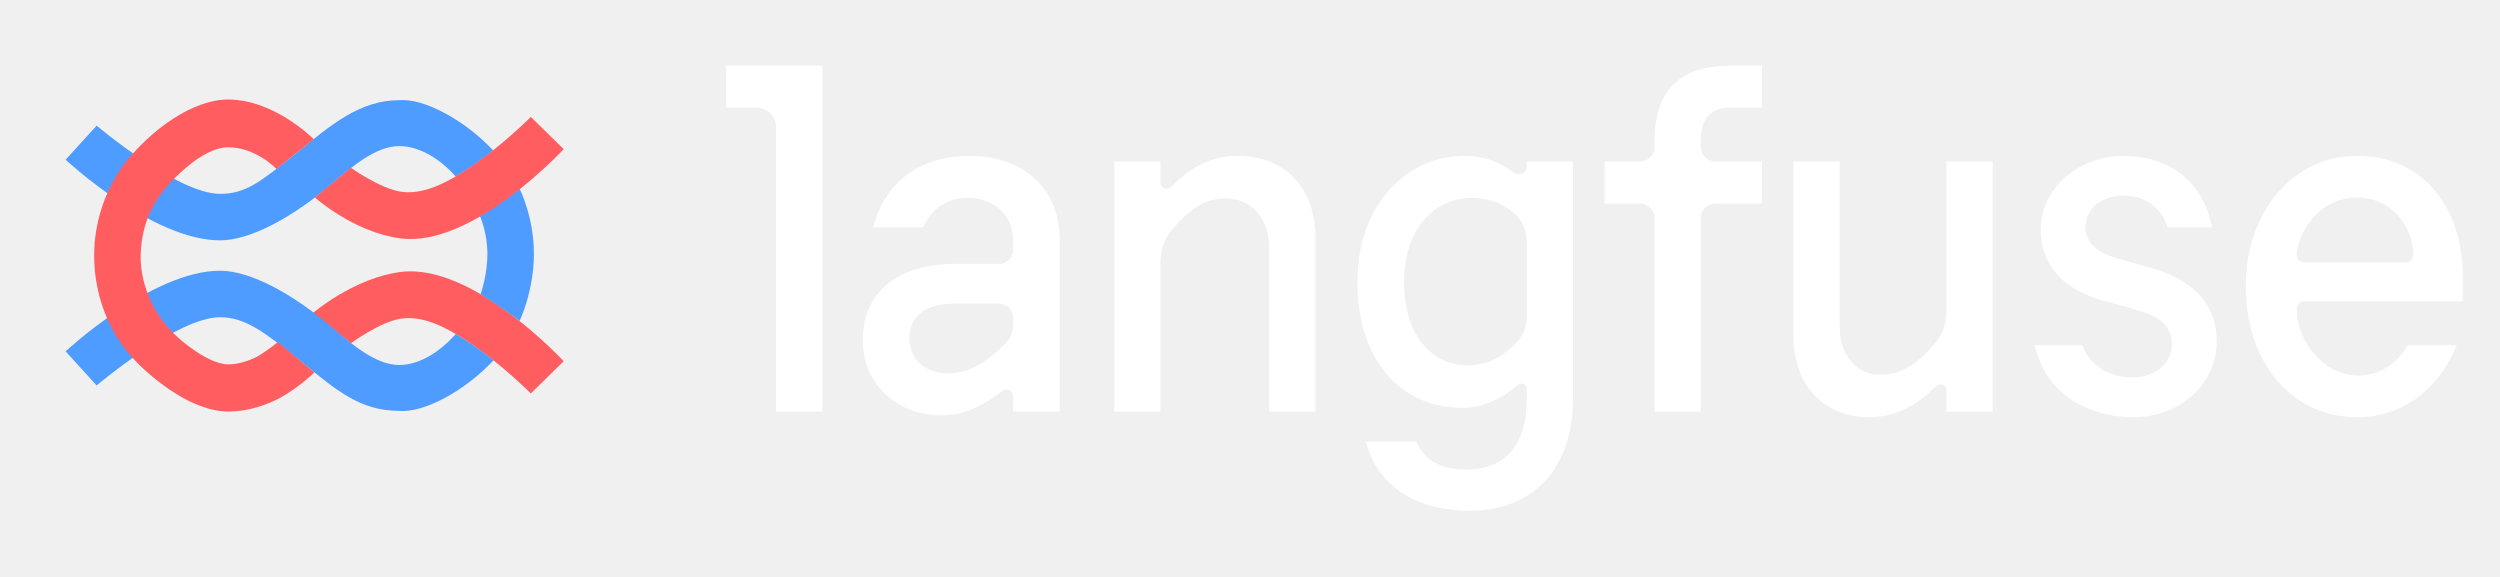
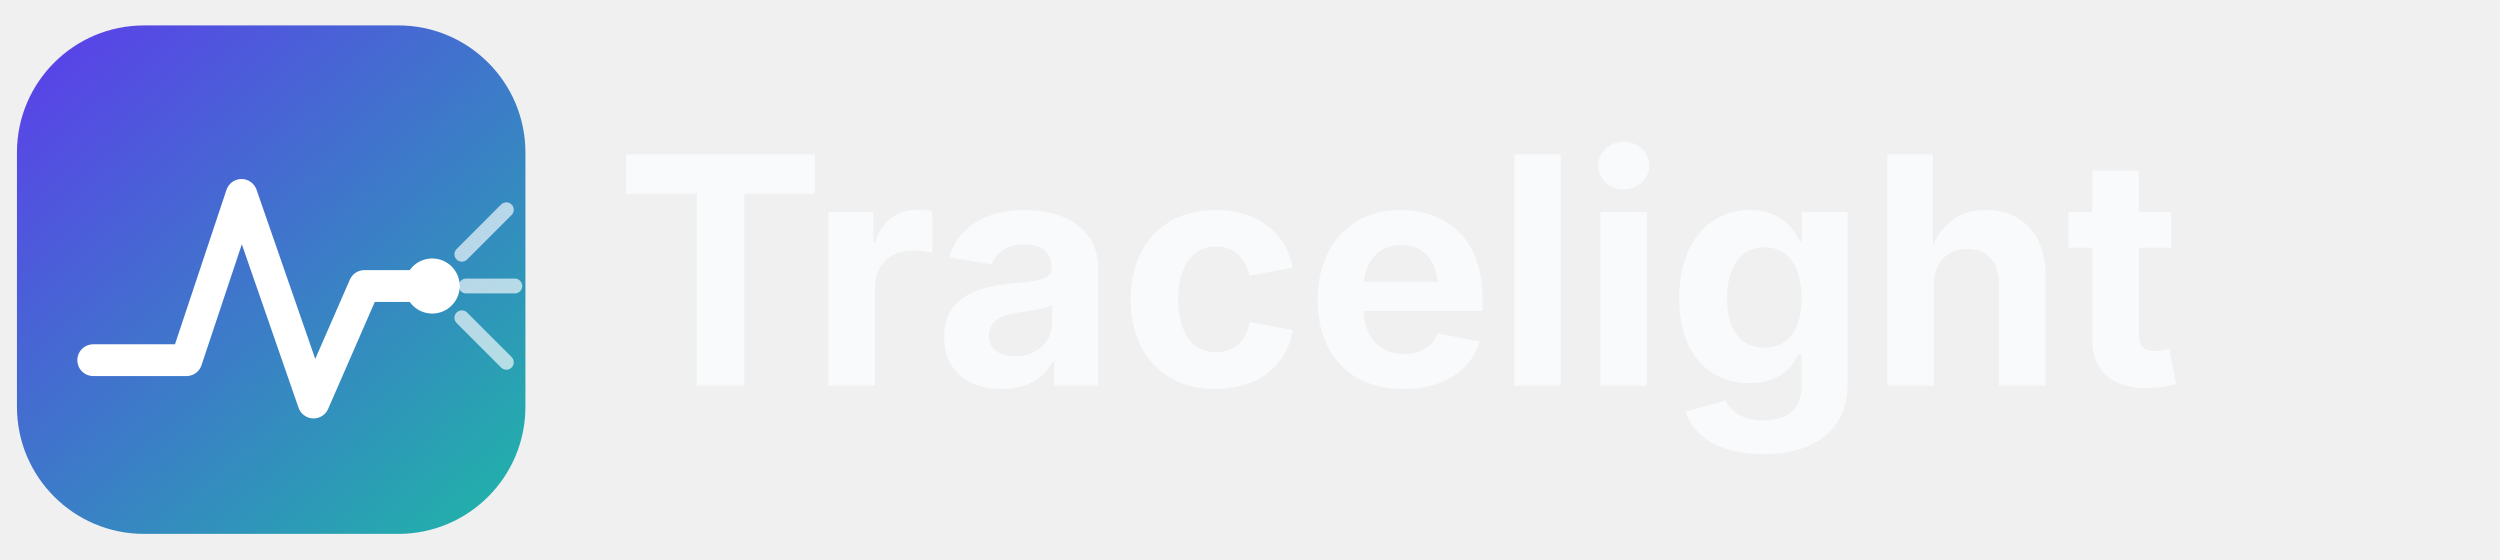
- <svg xmlns="http://www.w3.org/2000/svg" width="2286" height="527" viewBox="0 0 2286 527" fill="none">
-   <path d="M286.292 286.105L320.889 313.896C320.889 313.896 347.362 294.235 366.83 291.351C387.248 288.326 409.032 299.71 429.218 313.281C459.707 333.779 485.367 359.789 485.367 359.789L515.427 330.296C515.427 330.296 432.548 240.501 366.83 248.624C323.725 253.952 286.292 286.105 286.292 286.105Z" fill="#FF5D5F" />
-   <path d="M88.358 114.862L60 146.056C60 146.056 139.009 219.788 201.224 219.788C229.582 219.788 268.908 197.572 302.747 168.709C322.03 152.261 343.582 133.579 365.135 133.579C379.622 133.579 398.729 141.252 416.747 161.403C416.747 161.403 428.377 154.429 435.463 149.418C441.691 145.014 450.942 137.508 450.942 137.508C425.024 109.845 387.535 89.625 365.135 91.608C328.836 91.613 302.747 114.209 270.418 140.343C238.09 166.477 224.478 177.25 201.224 177.25C162.09 177.25 88.358 114.862 88.358 114.862Z" fill="#4E9CFF" />
-   <path d="M88.358 352.463L60 321.269C60 321.269 139.009 247.537 201.224 247.537C229.582 247.537 268.908 269.753 302.747 298.616C322.03 315.064 343.582 333.746 365.135 333.746C379.691 333.746 398.653 325.757 416.747 305.388C416.747 305.388 427.624 312.093 434.329 316.732C441.223 321.501 451.344 329.387 451.344 329.387C425.413 357.27 387.651 377.71 365.135 375.717C328.836 375.712 307.284 356.477 274.956 330.343C242.627 304.21 224.478 290.075 201.224 290.075C162.09 290.075 88.358 352.463 88.358 352.463Z" fill="#4E9CFF" />
-   <path d="M458.142 185.149C450.764 190.249 438.859 197.627 438.859 197.627C438.859 197.627 445.665 212.373 445.665 232.224C445.665 252.075 439.426 269.09 439.426 269.09C439.426 269.09 450.114 275.765 457.008 280.433C464.17 285.282 475.157 293.478 475.157 293.478C475.157 293.478 488.202 266.254 488.202 232.224C488.202 198.194 475.157 172.672 475.157 172.672C475.157 172.672 464.921 180.464 458.142 185.149Z" fill="#4E9CFF" />
-   <path d="M287.995 180.612L320.89 153.388C320.89 153.388 347.363 172.434 366.831 175.319C387.248 178.344 409.033 166.959 429.219 153.388C459.708 132.89 485.368 106.881 485.368 106.881L515.428 136.373C515.428 136.373 432.549 226.168 366.831 218.045C323.726 212.717 287.995 180.612 287.995 180.612Z" fill="#FF5D5F" />
-   <path d="M208.601 91C251.139 91 286.865 127.299 286.865 127.299C286.865 127.299 276.924 135.131 270.417 140.344C263.64 145.773 252.835 154.523 252.835 154.523C252.835 154.523 234.124 134.672 208.601 134.672C198.136 134.672 184.535 140.958 170.034 153.388C158.846 162.979 147.205 174.902 139.407 189.687C132.664 202.471 128.987 217.537 128.631 233.359C128.185 253.232 135.228 274.063 146.78 290.642C154.523 301.754 163.763 310.116 173.437 317.299C185.992 326.621 199.085 333.18 208.601 333.18C218.767 333.18 227.907 329.647 234.691 326.374C245.467 320.135 253.969 312.762 253.969 312.762L287.432 340.553C287.432 340.553 273.82 354.165 255.109 364.374C243.018 370.337 227.477 376.284 208.601 376.284C189.739 376.284 167.834 366.262 147.347 350.762C134.103 340.741 121.122 328.867 111.049 314.463C94.54 290.856 86.032 262.135 86.089 233.359C86.146 204.223 95.54 175.366 112.183 151.687C138.273 117.657 176.86 91 208.601 91Z" fill="#FF5D5F" />
-   <g transform="translate(79 0)">
-     <path d="M630.669 116.433C630.669 106.172 622.986 98.477 612.743 98.477H585V60H672.923V376.366H630.669V116.433Z" fill="white" />
-     <path d="M782.056 379.786C742.363 379.786 709.925 352.424 709.925 310.955C709.925 269.913 738.521 241.269 794.86 241.269H834.553C841.809 241.269 847.358 235.711 847.358 228.443V219.893C847.358 194.242 826.871 180.988 806.811 180.988C788.458 180.988 773.52 189.111 764.983 207.922H719.315C731.265 163.46 765.41 142.512 807.664 142.512C848.211 142.512 890.038 164.743 890.038 220.32V376.366H847.358V362.257C847.358 357.127 841.809 354.562 837.541 357.555C820.895 369.525 805.103 379.786 782.056 379.786ZM788.031 341.309C806.811 341.309 822.603 331.903 840.529 313.947C845.224 309.245 847.358 303.259 847.358 296.847V290.434C847.358 283.166 841.809 277.608 834.553 277.608H793.58C765.837 277.608 752.606 290.006 752.606 309.245C752.606 327.201 764.983 341.309 788.031 341.309Z" fill="white" />
-     <path d="M939.855 376.366V147.642H982.109V167.308C982.109 172.438 988.511 174.148 992.353 170.3C1005.58 157.475 1023.94 142.512 1052.96 142.512C1089.67 142.512 1123.81 165.598 1123.81 218.183V376.366H1081.56V227.161C1081.56 197.662 1063.63 181.416 1041.86 181.416C1020.95 181.416 1006.86 193.387 991.926 210.915C984.67 219.893 982.109 230.153 982.109 241.269V376.366H939.855Z" fill="white" />
-     <path d="M1265.48 467C1212.98 467 1179.69 442.204 1169.87 403.727H1215.97C1223.22 419.545 1236.03 429.378 1261.64 429.378C1295.78 429.378 1317.12 409.285 1317.12 363.54V356.272C1317.12 351.142 1312.85 348.577 1307.73 352.852C1293.65 365.25 1275.72 372.945 1258.65 372.945C1200.6 372.945 1162.19 328.056 1162.19 257.942C1162.19 187.829 1206.58 142.512 1260.36 142.512C1276.15 142.512 1290.66 146.787 1304.74 157.475C1310.72 161.75 1317.12 158.33 1317.12 151.489V147.642H1359.38V363.54C1359.38 436.218 1315.41 467 1265.48 467ZM1262.92 334.041C1282.12 334.041 1296.21 325.491 1307.73 313.092C1314.99 304.97 1317.12 299.412 1317.12 286.586V225.023C1317.12 212.197 1314.99 204.075 1306.45 195.952C1297.06 186.974 1283.83 180.988 1266.76 180.988C1231.76 180.988 1204.87 210.06 1204.87 257.942C1204.87 305.825 1229.63 334.041 1262.92 334.041Z" fill="white" />
-     <path d="M1433.92 199.372C1433.92 192.104 1427.95 186.119 1420.69 186.119H1388.25V147.642H1420.69C1427.95 147.642 1433.92 141.657 1433.92 134.389V128.403C1433.92 82.659 1457.4 60 1503.07 60H1532.09V98.477H1502.64C1485.14 98.477 1476.18 108.31 1476.18 128.403V134.389C1476.18 141.657 1482.15 147.642 1489.41 147.642H1532.09V186.119H1489.41C1482.15 186.119 1476.18 192.104 1476.18 199.372V376.366H1433.92V199.372Z" fill="white" />
-     <path d="M1630.02 381.496C1594.17 381.496 1560.88 358.41 1560.88 305.825V147.642H1603.13V297.702C1603.13 327.201 1620.2 342.591 1640.26 342.591C1662.03 342.591 1676.11 330.621 1691.05 313.092C1698.31 304.115 1700.87 293.854 1700.87 282.738V147.642H1743.12V376.366H1700.87V356.7C1700.87 351.569 1694.47 349.859 1690.63 353.707C1677.39 366.533 1659.04 381.496 1630.02 381.496Z" fill="white" />
-     <path d="M1871.57 381.496C1832.73 381.496 1792.18 362.257 1781.51 315.658H1825.05C1831.45 333.186 1848.95 345.156 1869.86 345.156C1892.91 345.156 1906.99 331.476 1906.99 314.803C1906.99 298.557 1895.9 289.579 1878.4 284.449L1842.12 274.188C1810.54 265.21 1787.06 244.689 1787.06 209.632C1787.06 171.583 1822.49 142.512 1862.61 142.512C1894.62 142.512 1933.46 157.047 1943.7 207.922H1903.15C1897.6 190.394 1883.09 178.851 1862.61 178.851C1842.55 178.851 1828.03 191.249 1828.03 207.067C1828.03 220.32 1836.14 230.153 1855.35 235.711L1889.5 245.544C1921.93 254.95 1947.97 274.616 1947.97 312.237C1947.97 351.569 1913.82 381.496 1871.57 381.496Z" fill="white" />
-     <path d="M2076.54 381.496C2015.08 381.496 1974.53 329.766 1974.53 261.79C1974.53 193.814 2017.64 142.512 2076.11 142.512C2139.71 142.512 2173 193.814 2173 252.384V275.471H2028.74C2022.76 275.471 2020.2 279.318 2021.48 289.151C2026.18 321.215 2051.79 343.446 2076.97 343.446C2095.75 343.446 2111.97 334.041 2122.64 315.658H2167.45C2151.23 355.845 2117.51 381.496 2076.54 381.496ZM2119.65 239.986C2126.48 239.986 2129.04 236.566 2127.33 225.878C2122.64 199.372 2103 180.561 2076.11 180.561C2050.51 180.561 2028.74 199.372 2021.91 226.306C2019.35 236.139 2022.76 239.986 2028.74 239.986H2119.65Z" fill="white" />
+ <svg xmlns="http://www.w3.org/2000/svg" width="1180" height="264" viewBox="0 0 1180 264" fill="none">
+   <g transform="translate(0 4) scale(0.5)">
+     <defs>
+       <linearGradient id="tl-bg" x1="40" y1="20" x2="480" y2="500" gradientUnits="userSpaceOnUse">
+         <stop stop-color="#5B3FEA" />
+         <stop offset="1" stop-color="#1FB5A8" />
+       </linearGradient>
+     </defs>
+     <rect x="16" y="16" width="480" height="480" rx="120" fill="url(#tl-bg)" />
+     <path d="M88 332H176L228 176L296 372L344 262H388" stroke="white" stroke-width="30" stroke-linecap="round" stroke-linejoin="round" />
+     <circle cx="408" cy="262" r="26" fill="white" />
+     <path d="M436 232L478 190M440 262H486M436 292L478 334" stroke="white" stroke-opacity="0.65" stroke-width="14" stroke-linecap="round" />
  </g>
+   <text x="290" y="182" font-family="Inter, Helvetica Neue, Helvetica, Arial, sans-serif" font-size="150" font-weight="700" textLength="870" lengthAdjust="spacingAndGlyphs" fill="#F8FAFC">Tracelight</text>
</svg>
